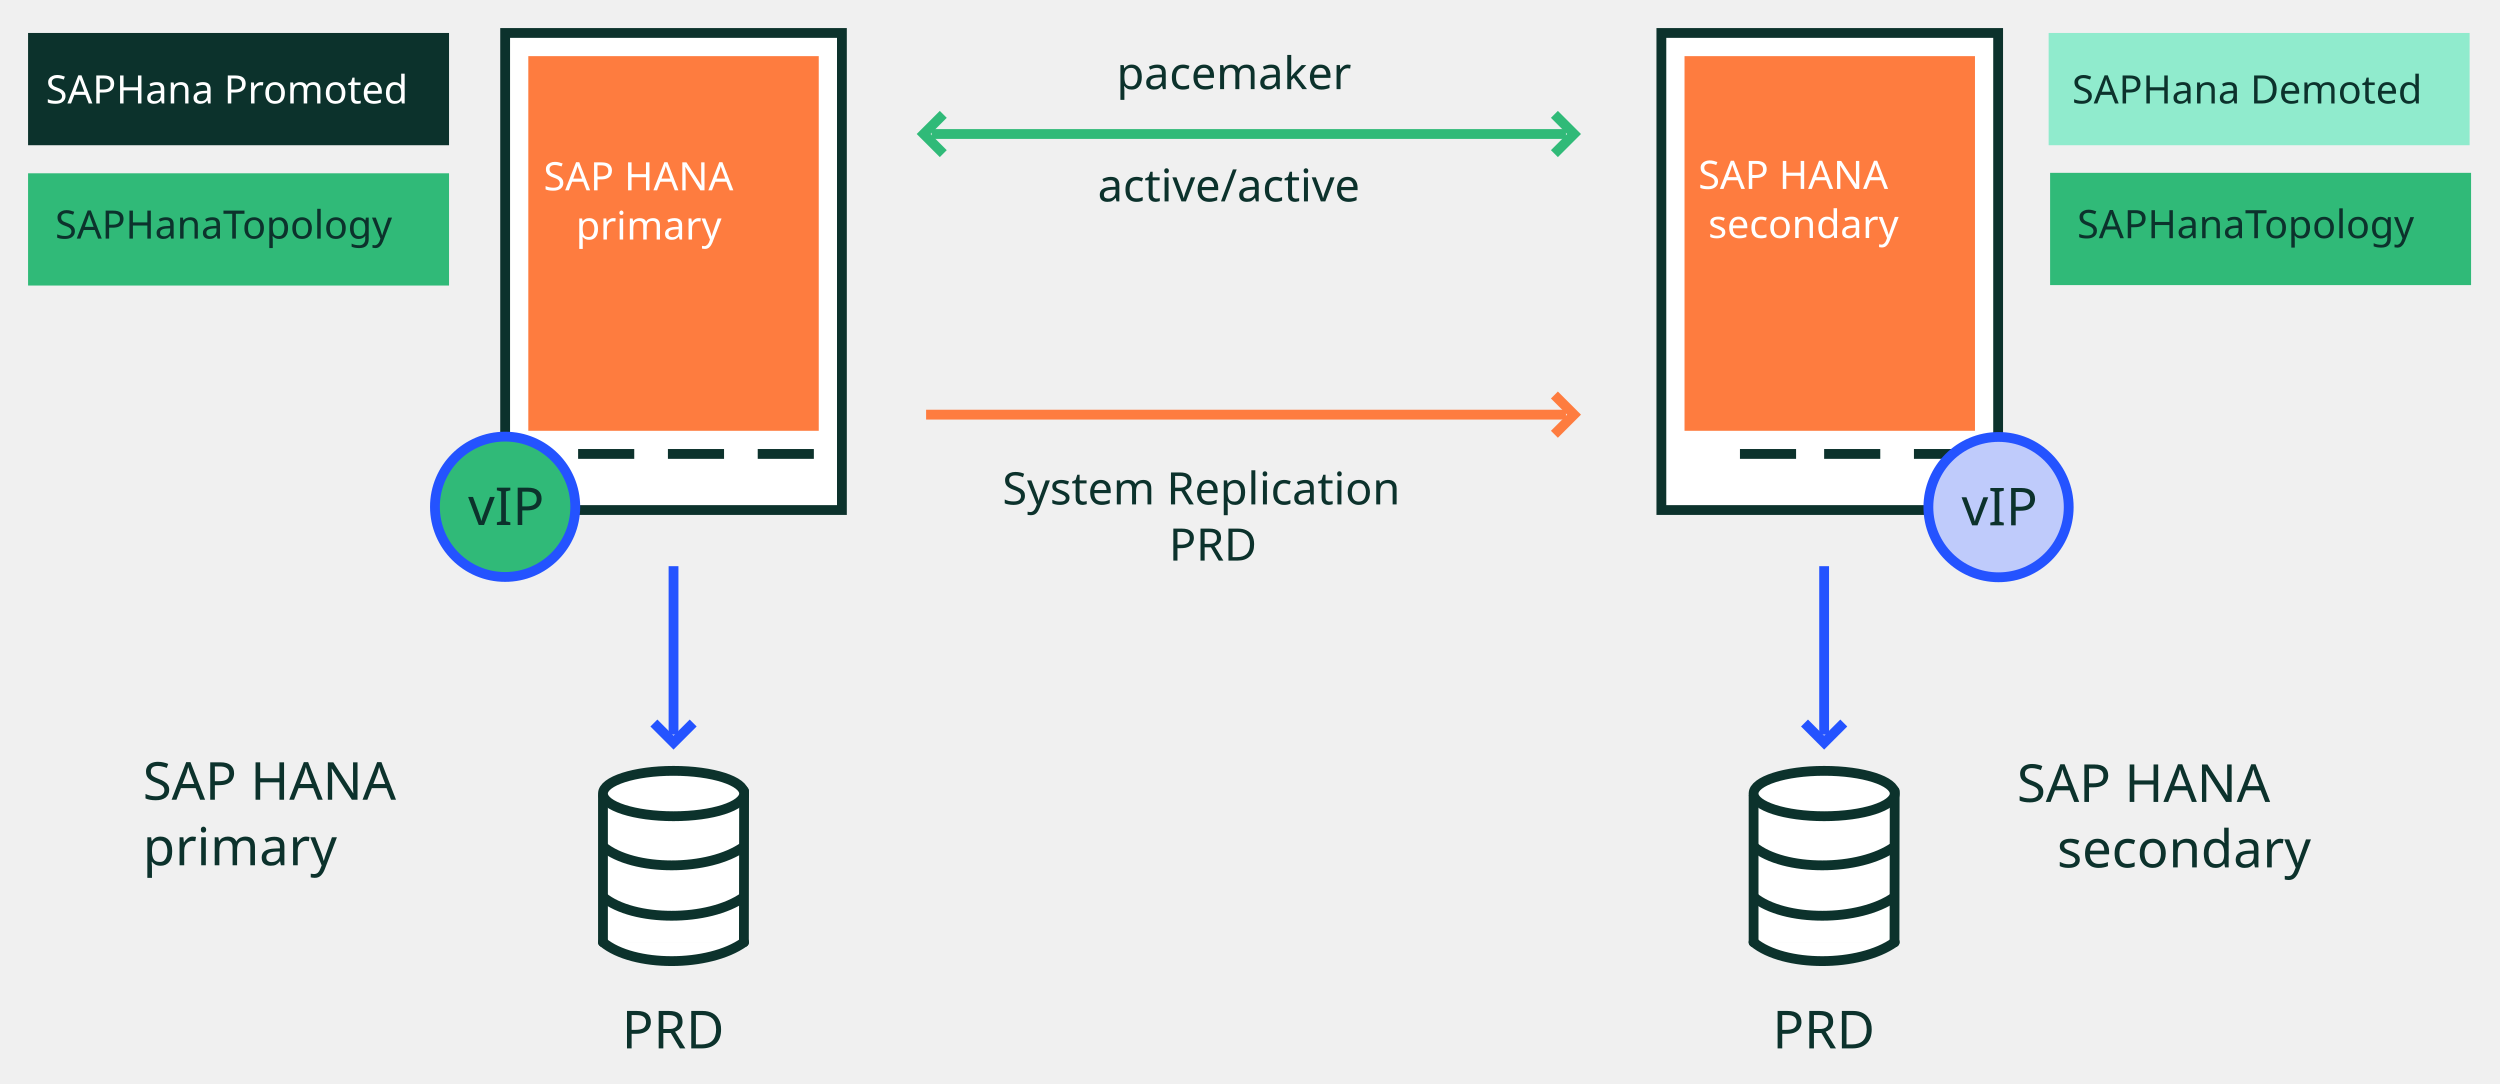
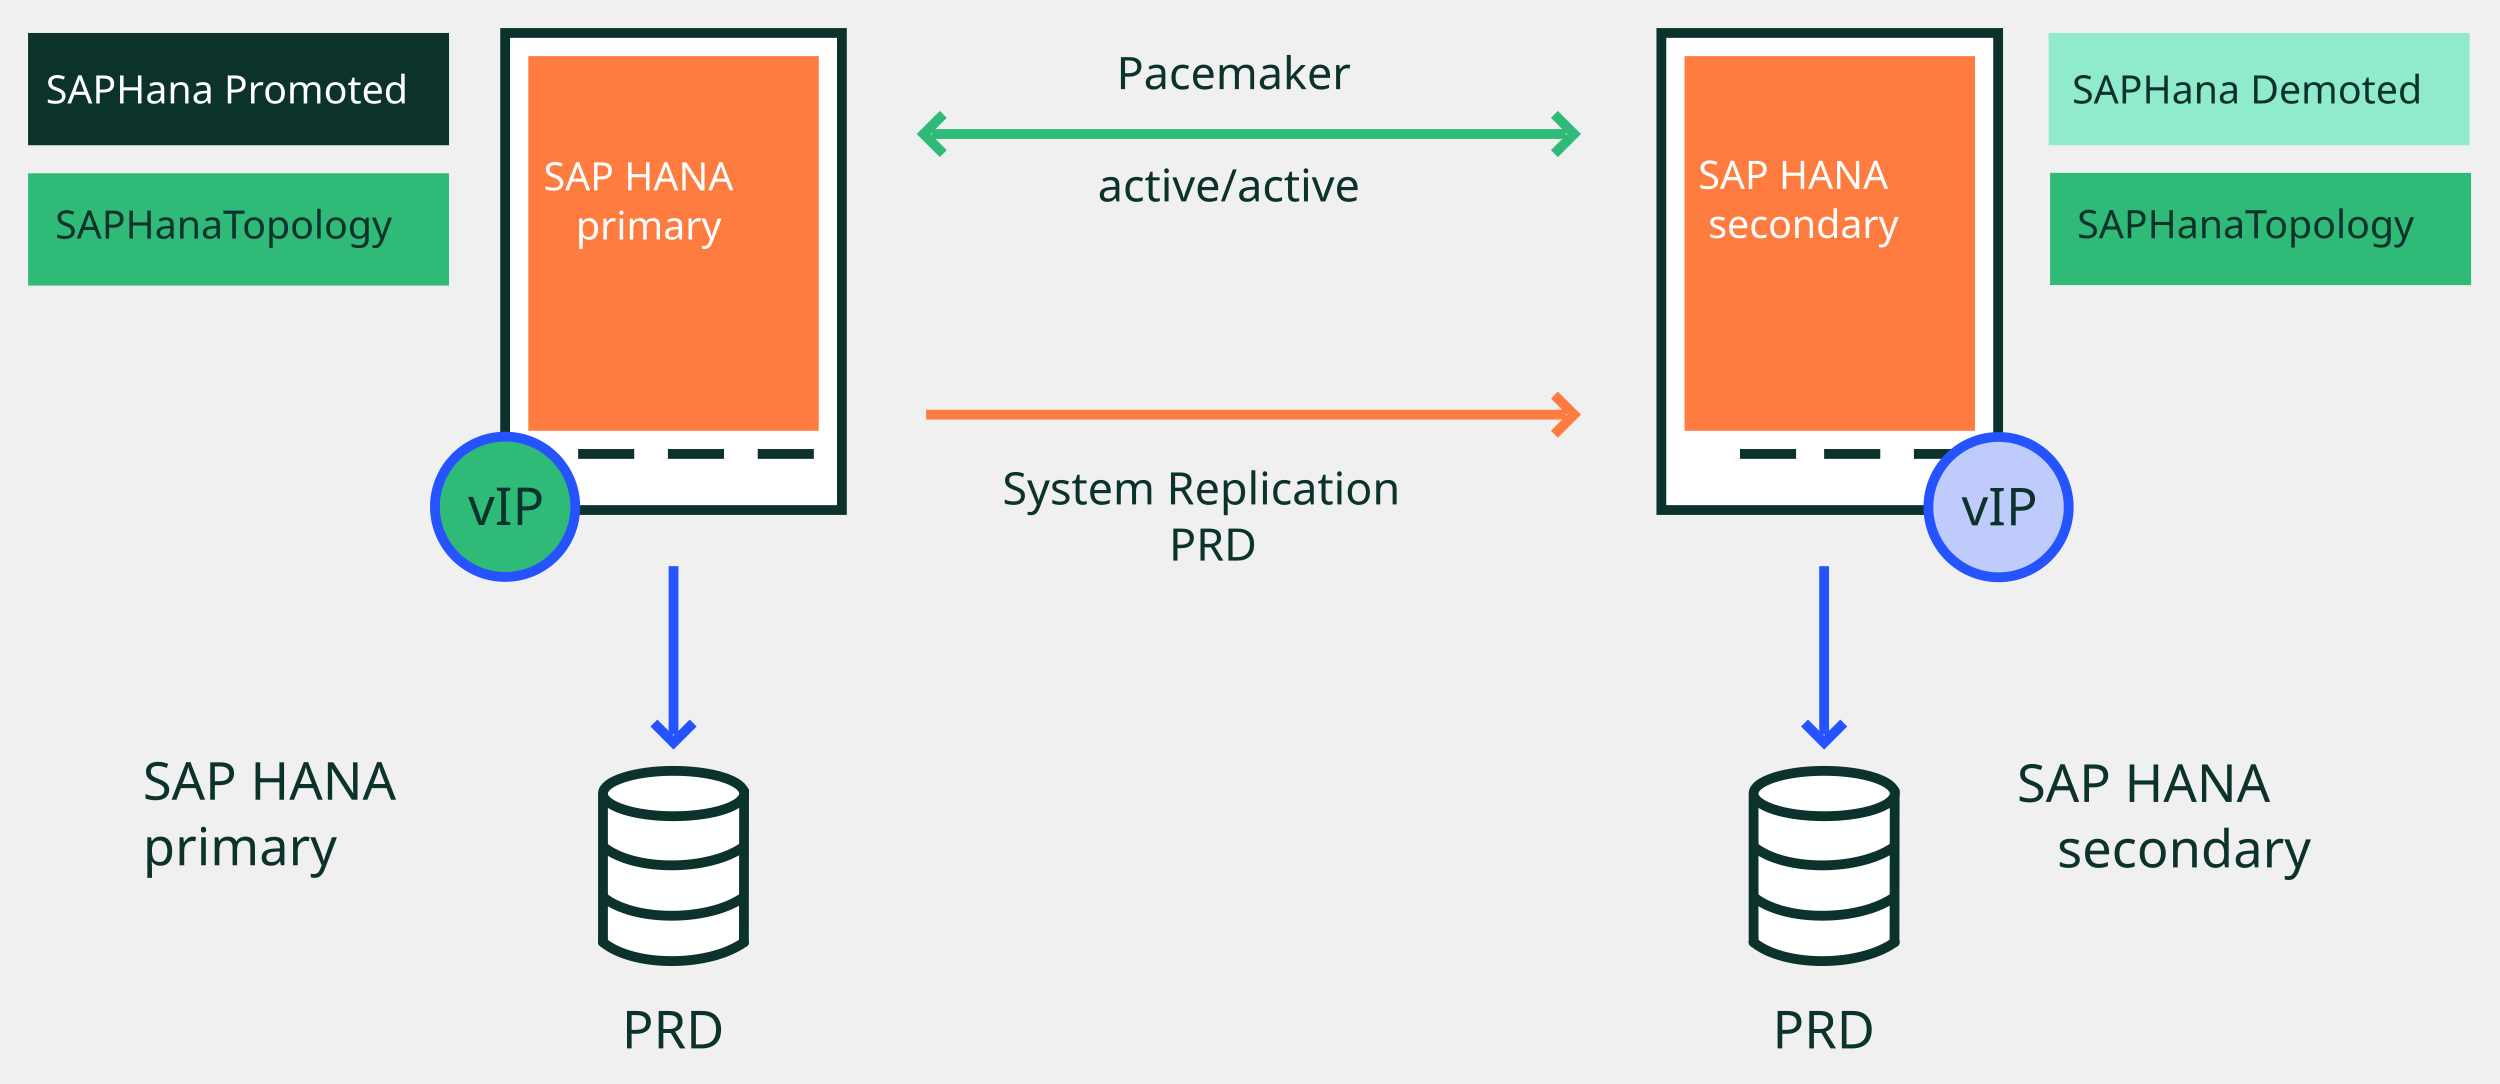
<svg xmlns="http://www.w3.org/2000/svg" width="890.832" height="385.929" viewBox="0 0 235.699 102.11" version="1.1" id="svg8">
  <defs id="defs2">
    <marker style="overflow:visible" id="DotL" refX="0" refY="0" orient="auto">
      <path transform="matrix(0.8,0,0,0.8,5.92,0.8)" style="fill:#0c322c;fill-opacity:1;fill-rule:evenodd;stroke:#0c322c;stroke-width:1pt;stroke-opacity:1" d="m -2.5,-1 c 0,2.76 -2.24,5 -5,5 -2.76,0 -5,-2.24 -5,-5 0,-2.76 2.24,-5 5,-5 2.76,0 5,2.24 5,5 z" id="path965" />
    </marker>
    <marker markerWidth="7.121" markerHeight="11.414" refX="3.561" refY="5.707" orient="auto" id="marker840">
      <path style="fill:none;stroke:#0c322c;stroke-width:2;stroke-linecap:butt;stroke-linejoin:miter;stroke-miterlimit:4;stroke-dasharray:none;stroke-opacity:1" d="M 0.707,0.707 5.707,5.707 l -5,5" id="path838" />
    </marker>
    <marker markerWidth="3.061" markerHeight="4.707" refX="1.53" refY="2.354" orient="auto" id="marker868">
      <path style="fill:none;stroke:#000000;stroke-width:1px;stroke-linecap:butt;stroke-linejoin:miter;stroke-opacity:1" d="M 2.707,0.354 0.707,2.354 2.707,4.354" id="path851-3" />
    </marker>
    <marker markerWidth="3.061" markerHeight="4.707" refX="1.53" refY="2.354" orient="auto" id="marker883">
      <path style="fill:none;stroke:#000000;stroke-width:1px;stroke-linecap:butt;stroke-linejoin:miter;stroke-opacity:1" d="M 0.354,0.354 2.354,2.354 0.354,4.354" id="path851" />
    </marker>
    <marker markerWidth="3.061" markerHeight="4.707" refX="1.53" refY="2.354" orient="auto" id="marker8684506">
      <path style="fill:#0c322c;stroke:#000000;stroke-width:1px;stroke-linecap:butt;stroke-linejoin:miter;stroke-opacity:1" d="M 2.707,0.354 0.707,2.354 2.707,4.354" id="path1208" />
    </marker>
    <marker markerWidth="3.061" markerHeight="4.707" refX="1.53" refY="2.354" orient="auto" id="marker8839976">
      <path style="fill:#0c322c;stroke:#000000;stroke-width:1px;stroke-linecap:butt;stroke-linejoin:miter;stroke-opacity:1" d="M 0.354,0.354 2.354,2.354 0.354,4.354" id="path1211" />
    </marker>
    <marker markerWidth="3.061" markerHeight="4.707" refX="1.53" refY="2.354" orient="auto" id="marker86845062245">
      <path style="fill:#ffffff;stroke:#000000;stroke-width:1px;stroke-linecap:butt;stroke-linejoin:miter;stroke-opacity:1" d="M 2.707,0.354 0.707,2.354 2.707,4.354" id="path1299" />
    </marker>
    <marker markerWidth="3.061" markerHeight="4.707" refX="1.53" refY="2.354" orient="auto" id="marker88399767239">
      <path style="fill:#ffffff;stroke:#000000;stroke-width:1px;stroke-linecap:butt;stroke-linejoin:miter;stroke-opacity:1" d="M 0.354,0.354 2.354,2.354 0.354,4.354" id="path1302" />
    </marker>
    <marker markerWidth="3.061" markerHeight="4.707" refX="1.53" refY="2.354" orient="auto" id="marker868450622454738">
      <path style="fill:#ffffff;stroke:#0c322c;stroke-width:1px;stroke-linecap:butt;stroke-linejoin:miter;stroke-opacity:1" d="M 2.707,0.354 0.707,2.354 2.707,4.354" id="path1414" />
    </marker>
    <marker markerWidth="3.061" markerHeight="4.707" refX="1.53" refY="2.354" orient="auto" id="marker883997672393450">
      <path style="fill:#ffffff;stroke:#0c322c;stroke-width:1px;stroke-linecap:butt;stroke-linejoin:miter;stroke-opacity:1" d="M 0.354,0.354 2.354,2.354 0.354,4.354" id="path1417" />
    </marker>
    <marker markerWidth="3.061" markerHeight="4.707" refX="1.53" refY="2.354" orient="auto" id="marker8684112">
      <path style="fill:#ffffff;fill-opacity:0;stroke:#0c322c;stroke-width:1px;stroke-linecap:butt;stroke-linejoin:miter;stroke-opacity:1" d="M 2.707,0.354 0.707,2.354 2.707,4.354" id="path2096" />
    </marker>
    <marker markerWidth="3.061" markerHeight="4.707" refX="1.53" refY="2.354" orient="auto" id="marker8834579">
      <path style="fill:#ffffff;fill-opacity:0;stroke:#0c322c;stroke-width:1px;stroke-linecap:butt;stroke-linejoin:miter;stroke-opacity:1" d="M 0.354,0.354 2.354,2.354 0.354,4.354" id="path2099" />
    </marker>
    <marker markerWidth="3.061" markerHeight="4.707" refX="1.53" refY="2.354" orient="auto" id="marker8836481">
      <path style="fill:#ffffff;fill-opacity:0;stroke:#0c322c;stroke-width:1px;stroke-linecap:butt;stroke-linejoin:miter;stroke-opacity:1" d="M 0.354,0.354 2.354,2.354 0.354,4.354" id="path2261" />
    </marker>
    <marker markerWidth="3.061" markerHeight="4.707" refX="1.53" refY="2.354" orient="auto" id="marker8836481-7">
      <path style="fill:#ffffff;fill-opacity:0;stroke:#0c322c;stroke-width:1px;stroke-linecap:butt;stroke-linejoin:miter;stroke-opacity:1" d="M 0.354,0.354 2.354,2.354 0.354,4.354" id="path2261-5" />
    </marker>
    <marker markerWidth="3.061" markerHeight="4.707" refX="1.53" refY="2.354" orient="auto" id="marker8834229">
      <path style="fill:none;stroke:#fe7c3f;stroke-width:1px;stroke-linecap:butt;stroke-linejoin:miter;stroke-opacity:1" d="M 0.354,0.354 2.354,2.354 0.354,4.354" id="path1683" />
    </marker>
    <marker markerWidth="3.061" markerHeight="4.707" refX="1.53" refY="2.354" orient="auto" id="marker8689627">
      <path style="fill:none;stroke:#30ba78;stroke-width:1px;stroke-linecap:butt;stroke-linejoin:miter;stroke-opacity:1" d="M 2.707,0.354 0.707,2.354 2.707,4.354" id="path1933" />
    </marker>
    <marker markerWidth="3.061" markerHeight="4.707" refX="1.53" refY="2.354" orient="auto" id="marker8833564">
      <path style="fill:none;stroke:#30ba78;stroke-width:1px;stroke-linecap:butt;stroke-linejoin:miter;stroke-opacity:1" d="M 0.354,0.354 2.354,2.354 0.354,4.354" id="path1936" />
    </marker>
    <marker markerWidth="3.061" markerHeight="4.707" refX="1.53" refY="2.354" orient="auto" id="marker8837229">
      <path style="fill:none;stroke:#2453ff;stroke-width:1px;stroke-linecap:butt;stroke-linejoin:miter;stroke-opacity:1" d="M 0.354,0.354 2.354,2.354 0.354,4.354" id="path2266" />
    </marker>
    <marker markerWidth="3.061" markerHeight="4.707" refX="1.53" refY="2.354" orient="auto" id="marker8832530">
      <path style="fill:none;stroke:#2453ff;stroke-width:1px;stroke-linecap:butt;stroke-linejoin:miter;stroke-opacity:1" d="M 0.354,0.354 2.354,2.354 0.354,4.354" id="path2269" />
    </marker>
    <marker markerWidth="3.061" markerHeight="4.707" refX="1.53" refY="2.354" orient="auto" id="marker8834794">
      <path style="fill:none;stroke:#2453ff;stroke-width:1px;stroke-linecap:butt;stroke-linejoin:miter;stroke-opacity:1" d="M 0.354,0.354 2.354,2.354 0.354,4.354" id="path2272" />
    </marker>
  </defs>
  <g id="layer1" transform="translate(1.5099843e-6,-39.22447)">
    <rect style="fill:#ffffff;stroke:#0c322c;stroke-width:0.926;stroke-linecap:round;stroke-miterlimit:4;stroke-dasharray:none;paint-order:markers fill stroke;stop-color:#000000" id="rect1007" width="31.75" height="44.979" x="47.625" y="42.333" />
    <path style="fill:none;stroke:#0c322c;stroke-width:0.926;stroke-linecap:butt;stroke-linejoin:miter;stroke-miterlimit:4;stroke-dasharray:none;stroke-opacity:1" d="M 62.971,82.021 H 68.263" id="path1009" />
    <path style="fill:none;stroke:#0c322c;stroke-width:0.926;stroke-linecap:butt;stroke-linejoin:miter;stroke-miterlimit:4;stroke-dasharray:none;stroke-opacity:1" d="m 71.438,82.021 h 5.292" id="path1011" />
    <path style="fill:none;stroke:#0c322c;stroke-width:0.926;stroke-linecap:butt;stroke-linejoin:miter;stroke-miterlimit:4;stroke-dasharray:none;stroke-opacity:1" d="M 54.504,82.021 H 59.796" id="path1009-3" />
    <rect style="fill:#fe7c3f;stroke:#fe7c3f;stroke-width:0.926;stroke-linecap:round;stroke-miterlimit:4;stroke-dasharray:none;paint-order:markers fill stroke;stop-color:#000000" id="rect1028" width="26.458" height="34.396" x="50.271" y="44.979" />
    <text xml:space="preserve" style="font-weight:500;font-size:3.704px;line-height:1.25;font-family:Poppins;-inkscape-font-specification:'Poppins, Medium';letter-spacing:0px;fill:#ffffff;stroke-width:0.265" x="63.569" y="57.172" id="text1032">
      <tspan id="tspan1030" x="63.569" y="57.172" style="font-size:3.704px;text-align:center;text-anchor:middle;fill:#ffffff;stroke-width:0.265">SAP HANA</tspan>
      <tspan x="63.569" y="61.803" style="font-size:3.704px;text-align:center;text-anchor:middle;fill:#ffffff;stroke-width:0.265" id="tspan1034">primary</tspan>
    </text>
    <text xml:space="preserve" style="font-weight:500;font-size:4.939px;line-height:1.25;font-family:Poppins;-inkscape-font-specification:'Poppins, Medium';letter-spacing:0px;stroke-width:0.265" x="-29.104" y="116.417" id="text1038">
      <tspan id="tspan1036" x="-29.104" y="116.417" style="stroke-width:0.265" />
    </text>
    <g id="g1058" transform="matrix(0.8639157,0,0,0.8639157,68.19426,90.61361)" style="fill:#0c322c">
      <circle style="fill:#30ba78;stroke:#2453ff;stroke-width:1.072;stroke-linecap:round;stroke-miterlimit:4;stroke-dasharray:none;paint-order:markers fill stroke;stop-color:#000000" id="path1049" cx="-23.814" cy="-4.178" r="7.657" />
      <text xml:space="preserve" style="font-weight:500;font-size:5.717px;line-height:1.25;font-family:Poppins;-inkscape-font-specification:'Poppins, Medium';letter-spacing:0px;stroke-width:0.306" x="-27.847" y="-2.191" id="text1053">
        <tspan id="tspan1051" x="-27.847" y="-2.191" style="stroke-width:0.306">vIP</tspan>
      </text>
    </g>
    <rect style="fill:#ffffff;stroke:#0c322c;stroke-width:0.926;stroke-linecap:round;stroke-miterlimit:4;stroke-dasharray:none;paint-order:markers fill stroke;stop-color:#000000" id="rect1007-6" width="31.75" height="44.979" x="156.633" y="42.333" />
    <path style="fill:none;stroke:#0c322c;stroke-width:0.926;stroke-linecap:butt;stroke-linejoin:miter;stroke-miterlimit:4;stroke-dasharray:none;stroke-opacity:1" d="m 171.979,82.021 h 5.292" id="path1009-0" />
    <path style="fill:none;stroke:#0c322c;stroke-width:0.926;stroke-linecap:butt;stroke-linejoin:miter;stroke-miterlimit:4;stroke-dasharray:none;stroke-opacity:1" d="m 180.446,82.021 h 5.292" id="path1011-6" />
    <g id="g1286" transform="translate(-0.6388573,-0.04583276)">
      <g id="g1600-5" transform="matrix(0.8639157,0,0,0.8639157,162.4622,89.59906)" style="fill:#0c322c">
        <g id="g1047-6" transform="translate(-46.81439,0.9572171)">
          <rect style="fill:#ffffff;fill-opacity:1;stroke:none;stroke-width:1.072;stroke-linecap:square;stroke-miterlimit:4;stroke-dasharray:none;paint-order:fill markers stroke;stop-color:#000000" id="rect2335-2" width="16.5" height="16.5" x="50.32" y="27.11" />
          <path style="fill:#ffffff;fill-opacity:1;stroke:#0c322c;stroke-width:1.072;stroke-linecap:round;stroke-linejoin:round;stroke-miterlimit:4;stroke-dasharray:none;stroke-opacity:1" d="M 50.87,27.66 V 43.61 Z" id="path939-9" />
          <path style="fill:#ffffff;fill-opacity:1;stroke:#0c322c;stroke-width:1.072;stroke-linecap:round;stroke-linejoin:round;stroke-miterlimit:4;stroke-dasharray:none;stroke-opacity:1" d="M 66.27,27.11 66.251,43.613 Z" id="path937-1" />
          <path style="fill:#ffffff;fill-opacity:1;stroke:#0c322c;stroke-width:1.072;stroke-linecap:round;stroke-linejoin:miter;stroke-miterlimit:4;stroke-dasharray:none;stroke-opacity:1" d="m 58.57,24.91 c -4.253,0 -7.7,1.108 -7.7,2.475 1e-6,1.367 3.447,2.475 7.7,2.475 4.253,0 7.7,-1.108 7.7,-2.475 0,-1.367 -3.447,-2.475 -7.7,-2.475 z" id="path2144-2" />
          <path style="fill:#ffffff;fill-opacity:1;stroke:#0c322c;stroke-width:1.072;stroke-linecap:round;stroke-linejoin:miter;stroke-miterlimit:4;stroke-dasharray:none;stroke-opacity:1" d="m 50.87,43.61 c 3.3,2.75 11.55,2.75 15.4,0" id="path2153-70" />
          <path style="fill:none;stroke:#0c322c;stroke-width:1.072;stroke-linecap:butt;stroke-linejoin:miter;stroke-miterlimit:4;stroke-dasharray:none;stroke-opacity:1" d="m 50.87,38.66 c 3.3,2.75 11.55,2.75 15.4,0" id="path2153-2-9" />
          <path style="fill:none;stroke:#0c322c;stroke-width:1.072;stroke-linecap:butt;stroke-linejoin:miter;stroke-miterlimit:4;stroke-dasharray:none;stroke-opacity:1" d="m 50.87,33.16 c 3.3,2.75 11.55,2.75 15.4,0" id="path2153-7-3" />
        </g>
      </g>
      <text xml:space="preserve" style="font-weight:500;font-size:4.939px;line-height:1.25;font-family:Poppins;-inkscape-font-specification:'Poppins, Medium';letter-spacing:0px;fill:#0c322c;stroke-width:0.265" x="167.746" y="138.113" id="text1110-3">
        <tspan id="tspan1108-7" x="167.746" y="138.113" style="fill:#0c322c;stroke-width:0.265">PRD</tspan>
      </text>
    </g>
    <rect style="fill:#fe7c3f;stroke:#fe7c3f;stroke-width:0.926;stroke-linecap:round;stroke-miterlimit:4;stroke-dasharray:none;paint-order:markers fill stroke;stop-color:#000000" id="rect1028-6-5" width="26.458" height="34.396" x="159.279" y="44.979" />
    <text xml:space="preserve" style="font-weight:500;font-size:3.704px;line-height:1.25;font-family:Poppins;-inkscape-font-specification:'Poppins, Medium';letter-spacing:0px;fill:#ffffff;stroke-width:0.265" x="172.436" y="57.034" id="text1032-1-9">
      <tspan id="tspan1030-8-2" x="172.436" y="57.034" style="font-size:3.704px;text-align:center;text-anchor:middle;fill:#ffffff;stroke-width:0.265">SAP HANA</tspan>
      <tspan x="172.436" y="61.664" style="font-size:3.704px;text-align:center;text-anchor:middle;fill:#ffffff;stroke-width:0.265" id="tspan1034-7-2">secondary</tspan>
    </text>
    <g id="g1058-9" transform="matrix(0.8639157,0,0,0.8639157,177.2026,55.15941)" style="fill:#0c322c">
      <g id="g159" transform="translate(36.80053,41.07506)">
        <circle style="fill:#bfcbfb;stroke:#2453ff;stroke-width:1.072;stroke-linecap:round;stroke-miterlimit:4;stroke-dasharray:none;paint-order:markers fill stroke;stop-color:#000000" id="path1049-2" cx="-23.814" cy="-4.178" r="7.657" />
        <text xml:space="preserve" style="font-weight:500;font-size:5.717px;line-height:1.25;font-family:Poppins;-inkscape-font-specification:'Poppins, Medium';letter-spacing:0px;stroke-width:0.306" x="-27.847" y="-2.191" id="text1053-0">
          <tspan id="tspan1051-2" x="-27.847" y="-2.191" style="stroke-width:0.306">vIP</tspan>
        </text>
      </g>
    </g>
    <g id="g1348" transform="translate(-0.6388732,0.5291667)">
      <g id="g1286-4" transform="translate(-108.4792,-0.5749994)">
        <g id="g1600-5-7" transform="matrix(0.8639157,0,0,0.8639157,162.4622,89.59906)" style="fill:#0c322c">
          <g id="g1047-6-8" transform="translate(-46.81439,0.9572171)">
            <rect style="fill:#ffffff;fill-opacity:1;stroke:none;stroke-width:1.072;stroke-linecap:square;stroke-miterlimit:4;stroke-dasharray:none;paint-order:fill markers stroke;stop-color:#000000" id="rect2335-2-4" width="16.5" height="16.5" x="50.32" y="27.11" />
            <path style="fill:#ffffff;fill-opacity:1;stroke:#0c322c;stroke-width:1.072;stroke-linecap:round;stroke-linejoin:round;stroke-miterlimit:4;stroke-dasharray:none;stroke-opacity:1" d="M 50.87,27.66 V 43.61 Z" id="path939-9-5" />
            <path style="fill:#ffffff;fill-opacity:1;stroke:#0c322c;stroke-width:1.072;stroke-linecap:round;stroke-linejoin:round;stroke-miterlimit:4;stroke-dasharray:none;stroke-opacity:1" d="M 66.27,27.11 66.251,43.613 Z" id="path937-1-0" />
            <path style="fill:#ffffff;fill-opacity:1;stroke:#0c322c;stroke-width:1.072;stroke-linecap:round;stroke-linejoin:miter;stroke-miterlimit:4;stroke-dasharray:none;stroke-opacity:1" d="m 58.57,24.91 c -4.253,0 -7.7,1.108 -7.7,2.475 1e-6,1.367 3.447,2.475 7.7,2.475 4.253,0 7.7,-1.108 7.7,-2.475 0,-1.367 -3.447,-2.475 -7.7,-2.475 z" id="path2144-2-3" />
            <path style="fill:#ffffff;fill-opacity:1;stroke:#0c322c;stroke-width:1.072;stroke-linecap:round;stroke-linejoin:miter;stroke-miterlimit:4;stroke-dasharray:none;stroke-opacity:1" d="m 50.87,43.61 c 3.3,2.75 11.55,2.75 15.4,0" id="path2153-70-6" />
            <path style="fill:none;stroke:#0c322c;stroke-width:1.072;stroke-linecap:butt;stroke-linejoin:miter;stroke-miterlimit:4;stroke-dasharray:none;stroke-opacity:1" d="m 50.87,38.66 c 3.3,2.75 11.55,2.75 15.4,0" id="path2153-2-9-1" />
            <path style="fill:none;stroke:#0c322c;stroke-width:1.072;stroke-linecap:butt;stroke-linejoin:miter;stroke-miterlimit:4;stroke-dasharray:none;stroke-opacity:1" d="m 50.87,33.16 c 3.3,2.75 11.55,2.75 15.4,0" id="path2153-7-3-0" />
          </g>
        </g>
        <text xml:space="preserve" style="font-weight:500;font-size:4.939px;line-height:1.25;font-family:Poppins;-inkscape-font-specification:'Poppins, Medium';letter-spacing:0px;fill:#0c322c;stroke-width:0.265" x="167.746" y="138.113" id="text1110-3-6">
          <tspan id="tspan1108-7-3" x="167.746" y="138.113" style="fill:#0c322c;stroke-width:0.265">PRD</tspan>
        </text>
      </g>
    </g>
    <text xml:space="preserve" style="font-weight:500;font-size:4.939px;line-height:1.25;font-family:Poppins;-inkscape-font-specification:'Poppins, Medium';letter-spacing:0px;stroke-width:0.265" x="13.469" y="114.625" id="text1352">
      <tspan id="tspan1350" x="13.469" y="114.625" style="fill:#0c322c;stroke-width:0.265">SAP HANA </tspan>
      <tspan x="13.469" y="120.799" style="fill:#0c322c;stroke-width:0.265" id="tspan1354">primary</tspan>
    </text>
    <text xml:space="preserve" style="font-weight:500;font-size:4.939px;line-height:1.25;font-family:Poppins;-inkscape-font-specification:'Poppins, Medium';text-align:end;letter-spacing:0px;text-anchor:end;stroke-width:0.265" x="224.301" y="114.829" id="text1352-2">
      <tspan id="tspan1350-0" x="224.301" y="114.829" style="text-align:end;text-anchor:end;fill:#0c322c;stroke-width:0.265">SAP HANA </tspan>
      <tspan x="224.301" y="121.003" style="text-align:end;text-anchor:end;fill:#0c322c;stroke-width:0.265" id="tspan1354-6">secondary</tspan>
    </text>
    <text xml:space="preserve" style="font-weight:500;font-size:4.939px;line-height:1.25;font-family:Poppins;-inkscape-font-specification:'Poppins, Medium';letter-spacing:0px;stroke-width:0.265" x="209.622" y="144.39" id="text1379">
      <tspan id="tspan1377" x="209.622" y="144.39" style="stroke-width:0.265" />
    </text>
    <path style="fill:#0c322c;stroke:#30ba78;stroke-width:0.926;stroke-linecap:butt;stroke-linejoin:miter;stroke-miterlimit:4;stroke-dasharray:none;stroke-opacity:1;marker-start:url(#marker8689627);marker-end:url(#marker8833564)" d="M 87.842,51.858 H 147.637" id="path1651" />
    <g id="g2220" transform="translate(-0.03173142)">
      <text xml:space="preserve" style="font-weight:500;font-size:4.233px;line-height:1.25;font-family:Poppins;-inkscape-font-specification:'Poppins, Medium';letter-spacing:0px;stroke-width:0.265" x="105.304" y="47.625" id="text2210">
-         <tspan id="tspan2208" x="105.304" y="47.625" style="font-size:4.233px;fill:#0c322c;stroke-width:0.265">pacemaker</tspan>
+         <tspan id="tspan2208" x="105.304" y="47.625" style="font-size:4.233px;fill:#0c322c;stroke-width:0.265">Pacemaker</tspan>
      </text>
      <text xml:space="preserve" style="font-weight:500;font-size:4.233px;line-height:1.25;font-family:Poppins;-inkscape-font-specification:'Poppins, Medium';letter-spacing:0px;stroke-width:0.265" x="103.53" y="58.208" id="text2214">
        <tspan id="tspan2212" x="103.53" y="58.208" style="font-size:4.233px;fill:#0c322c;stroke-width:0.265">active/active</tspan>
      </text>
    </g>
    <g id="g4540">
      <path style="fill:#0c322c;stroke:#fe7c3f;stroke-width:0.926;stroke-linecap:butt;stroke-linejoin:miter;stroke-miterlimit:4;stroke-dasharray:none;stroke-opacity:1;marker-end:url(#marker8834229)" d="M 87.312,78.317 H 147.637" id="path1653" />
      <text xml:space="preserve" style="font-weight:500;font-size:4.233px;line-height:1.25;font-family:Poppins;-inkscape-font-specification:'Poppins, Medium';text-align:center;letter-spacing:0px;text-anchor:middle;stroke-width:0.265" x="118.209" y="86.783" id="text2224">
        <tspan id="tspan2222" x="118.209" y="86.783" style="font-size:4.233px;text-align:center;text-anchor:middle;fill:#0c322c;stroke-width:0.265">System Replication</tspan>
        <tspan x="118.209" y="92.075" style="font-size:4.233px;text-align:center;text-anchor:middle;fill:#0c322c;stroke-width:0.265" id="tspan171">PRD</tspan>
      </text>
    </g>
    <path style="fill:none;stroke:#2453ff;stroke-width:0.926;stroke-linecap:butt;stroke-linejoin:miter;stroke-miterlimit:4;stroke-dasharray:none;stroke-opacity:1;marker-end:url(#marker8834794)" d="m 63.5,92.604 -2e-6,15.875" id="path2226" />
    <path style="fill:none;stroke:#2453ff;stroke-width:0.926;stroke-linecap:butt;stroke-linejoin:miter;stroke-miterlimit:4;stroke-dasharray:none;stroke-opacity:1;marker-end:url(#marker8837229)" d="M 171.979,92.604 V 108.479" id="path2230" />
    <rect style="fill:#0c322c;stroke:none;stroke-width:0.926;stroke-linecap:round;stroke-miterlimit:4;stroke-dasharray:none;paint-order:markers fill stroke;stop-color:#000000" id="rect2548" width="39.688" height="10.583" x="2.646" y="42.333" />
    <rect style="fill:#30ba78;stroke:none;stroke-width:0.926;stroke-linecap:round;stroke-miterlimit:4;stroke-dasharray:none;paint-order:markers fill stroke;stop-color:#000000" id="rect2548-5" width="39.688" height="10.583" x="2.646" y="55.562" />
    <rect style="fill:#90ebcd;stroke:none;stroke-width:0.926;stroke-linecap:round;stroke-miterlimit:4;stroke-dasharray:none;paint-order:markers fill stroke;stop-color:#000000" id="rect2548-5-5-4" width="39.688" height="10.583" x="193.146" y="42.333" />
    <rect style="fill:#30ba78;stroke:none;stroke-width:0.926;stroke-linecap:round;stroke-miterlimit:4;stroke-dasharray:none;paint-order:markers fill stroke;stop-color:#000000" id="rect2548-5-5-7" width="39.688" height="10.583" x="193.283" y="55.52" />
    <path style="fill:none;stroke:#0c322c;stroke-width:0.926;stroke-linecap:butt;stroke-linejoin:miter;stroke-miterlimit:4;stroke-dasharray:none;stroke-opacity:1" d="m 164.042,82.021 h 5.292" id="path1009-3-6" />
    <text xml:space="preserve" style="font-weight:500;font-size:3.704px;line-height:1.25;font-family:Poppins;-inkscape-font-specification:'Poppins, Medium';letter-spacing:0px;stroke-width:0.265" x="195.359" y="48.979" id="text2622">
      <tspan id="tspan2620" x="195.359" y="48.979" style="font-size:3.704px;fill:#0c322c;stroke-width:0.265">SAPHana Demoted</tspan>
    </text>
    <text xml:space="preserve" style="font-weight:500;font-size:3.704px;line-height:1.25;font-family:Poppins;-inkscape-font-specification:'Poppins, Medium';letter-spacing:0px;stroke-width:0.265" x="195.841" y="61.679" id="text2622-5">
      <tspan id="tspan2620-6" x="195.841" y="61.679" style="font-size:3.704px;fill:#0c322c;stroke-width:0.265">SAPHanaTopology</tspan>
    </text>
    <text xml:space="preserve" style="font-weight:500;font-size:3.704px;line-height:1.25;font-family:Poppins;-inkscape-font-specification:'Poppins, Medium';letter-spacing:0px;stroke-width:0.265" x="5.204" y="61.721" id="text2622-5-9">
      <tspan id="tspan2620-6-3" x="5.204" y="61.721" style="font-size:3.704px;fill:#0c322c;stroke-width:0.265">SAPHanaTopology</tspan>
    </text>
    <text xml:space="preserve" style="font-weight:500;font-size:3.704px;line-height:1.25;font-family:Poppins;-inkscape-font-specification:'Poppins, Medium';letter-spacing:0px;fill:#ffffff;stroke-width:0.265" x="4.321" y="48.979" id="text2622-5-9-7">
      <tspan id="tspan2620-6-3-4" x="4.321" y="48.979" style="font-size:3.704px;fill:#ffffff;stroke-width:0.265">SAPHana Promoted</tspan>
    </text>
  </g>
</svg>
